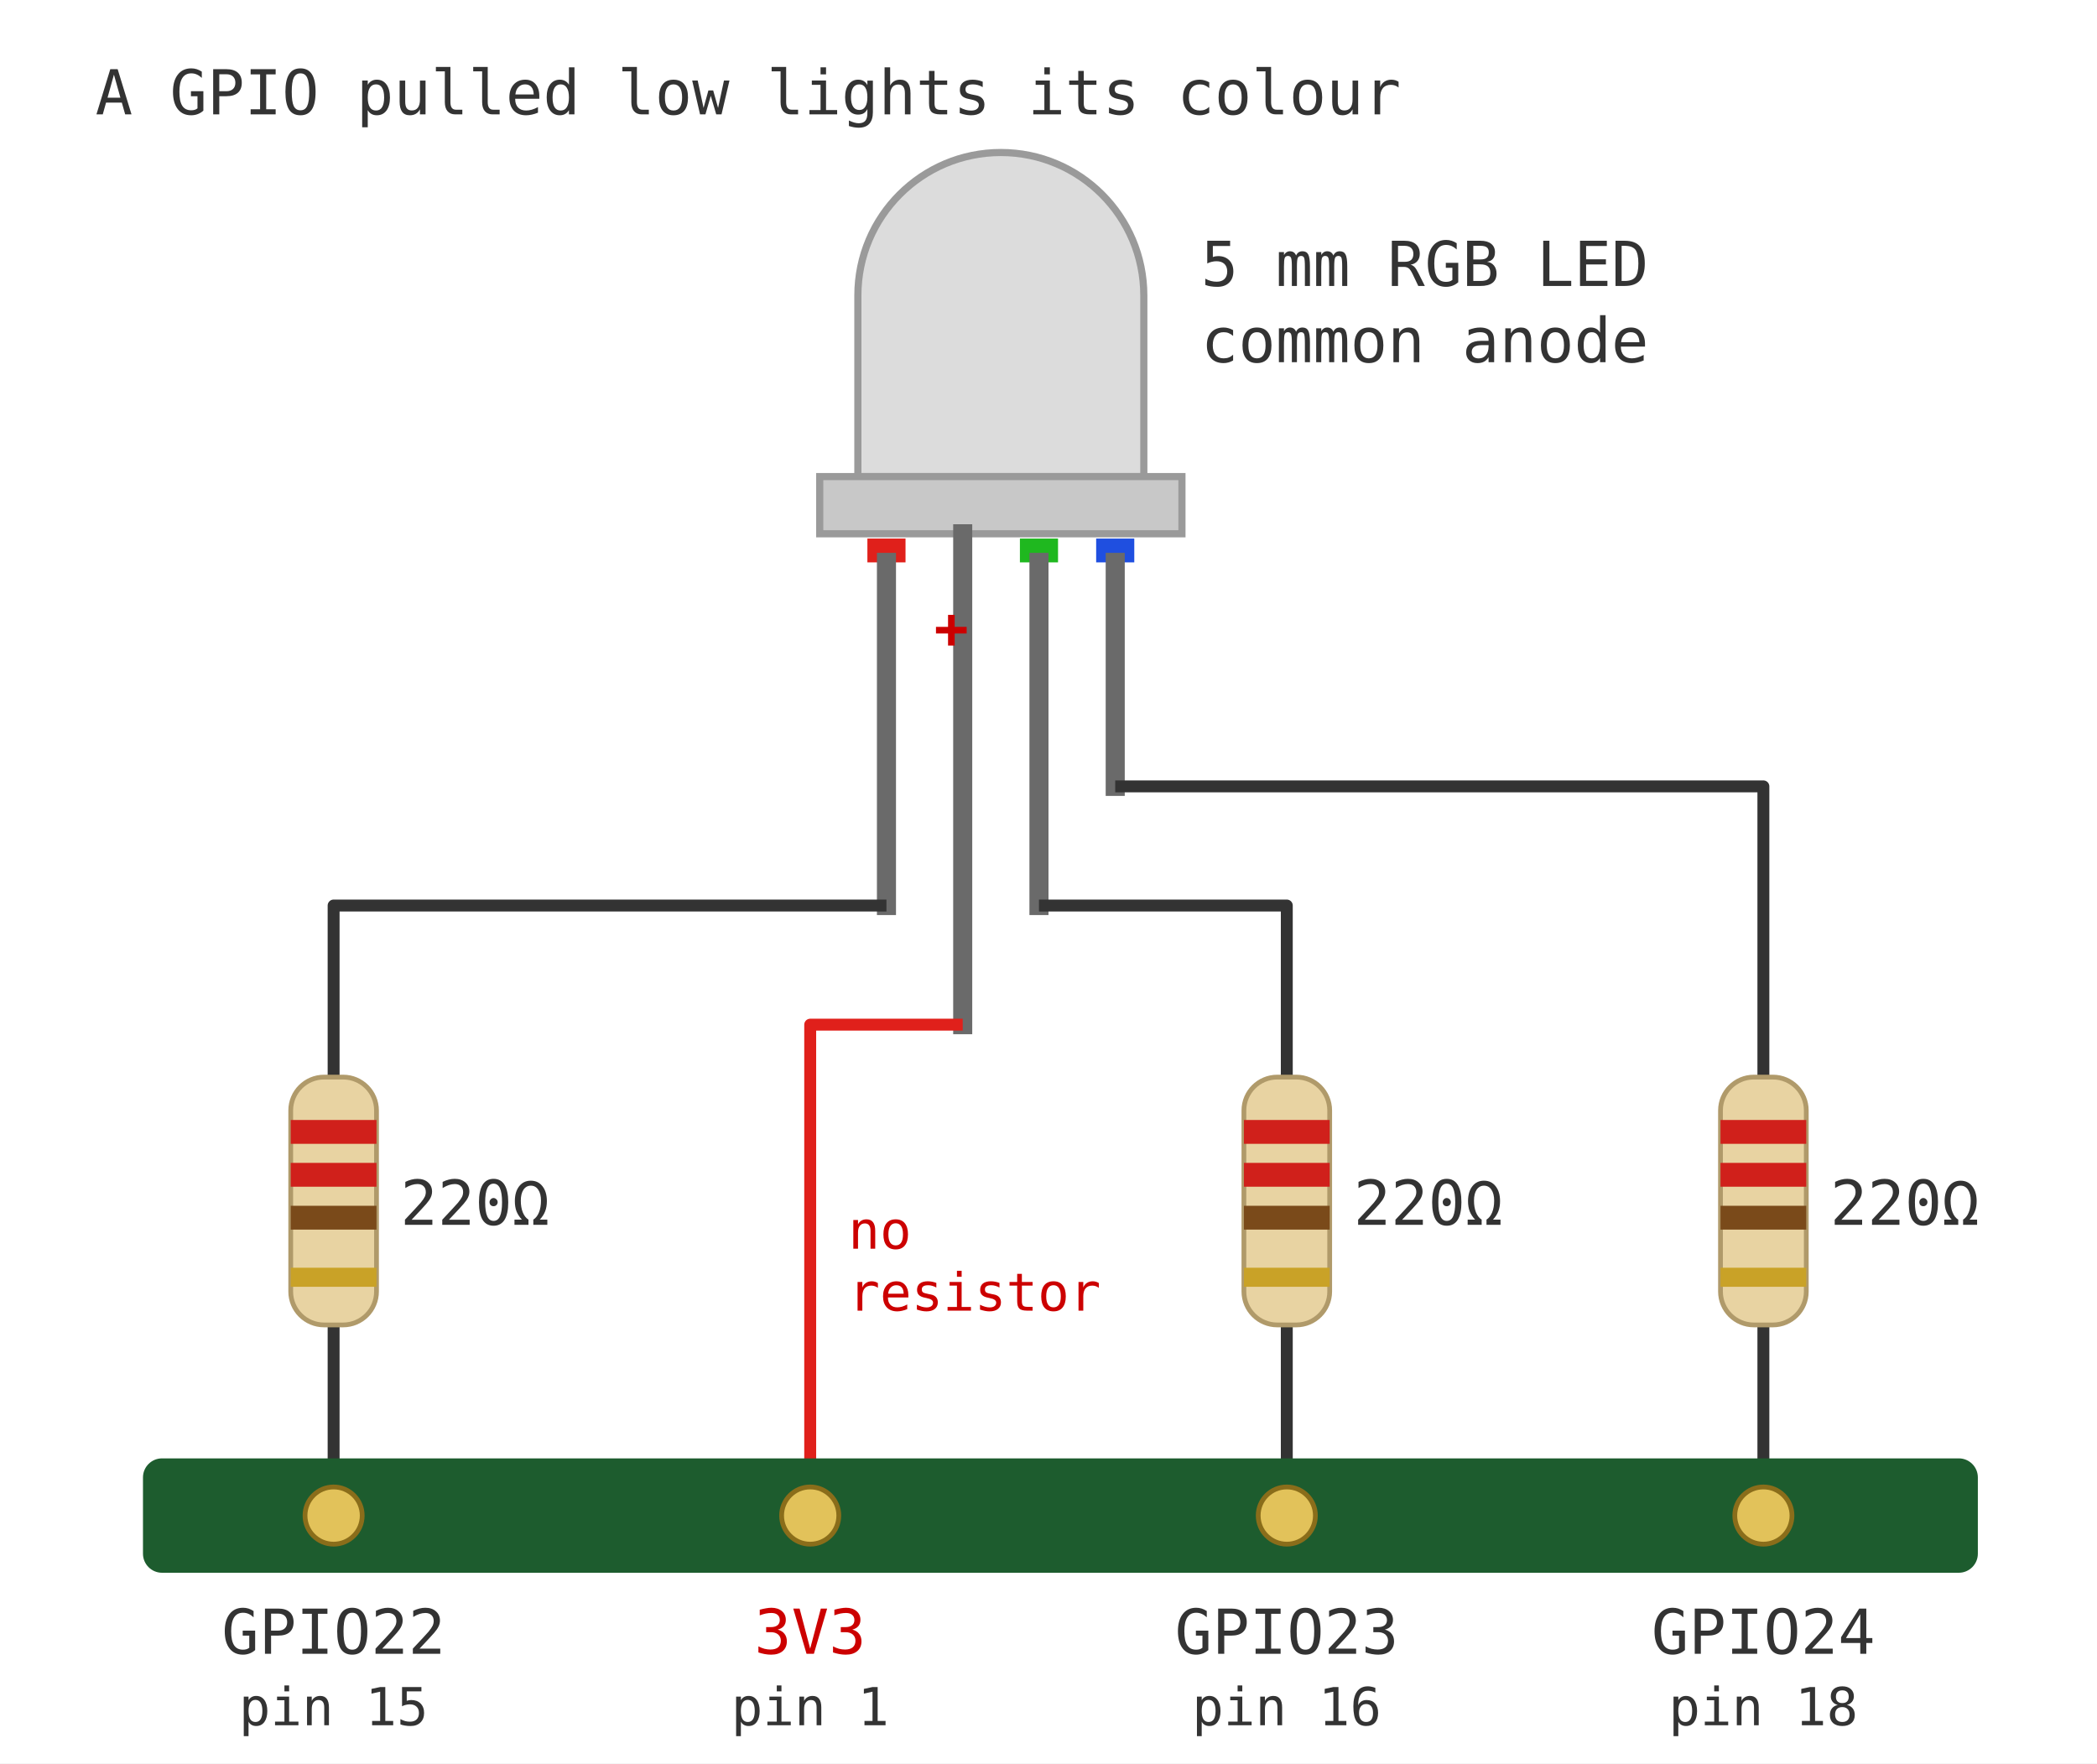
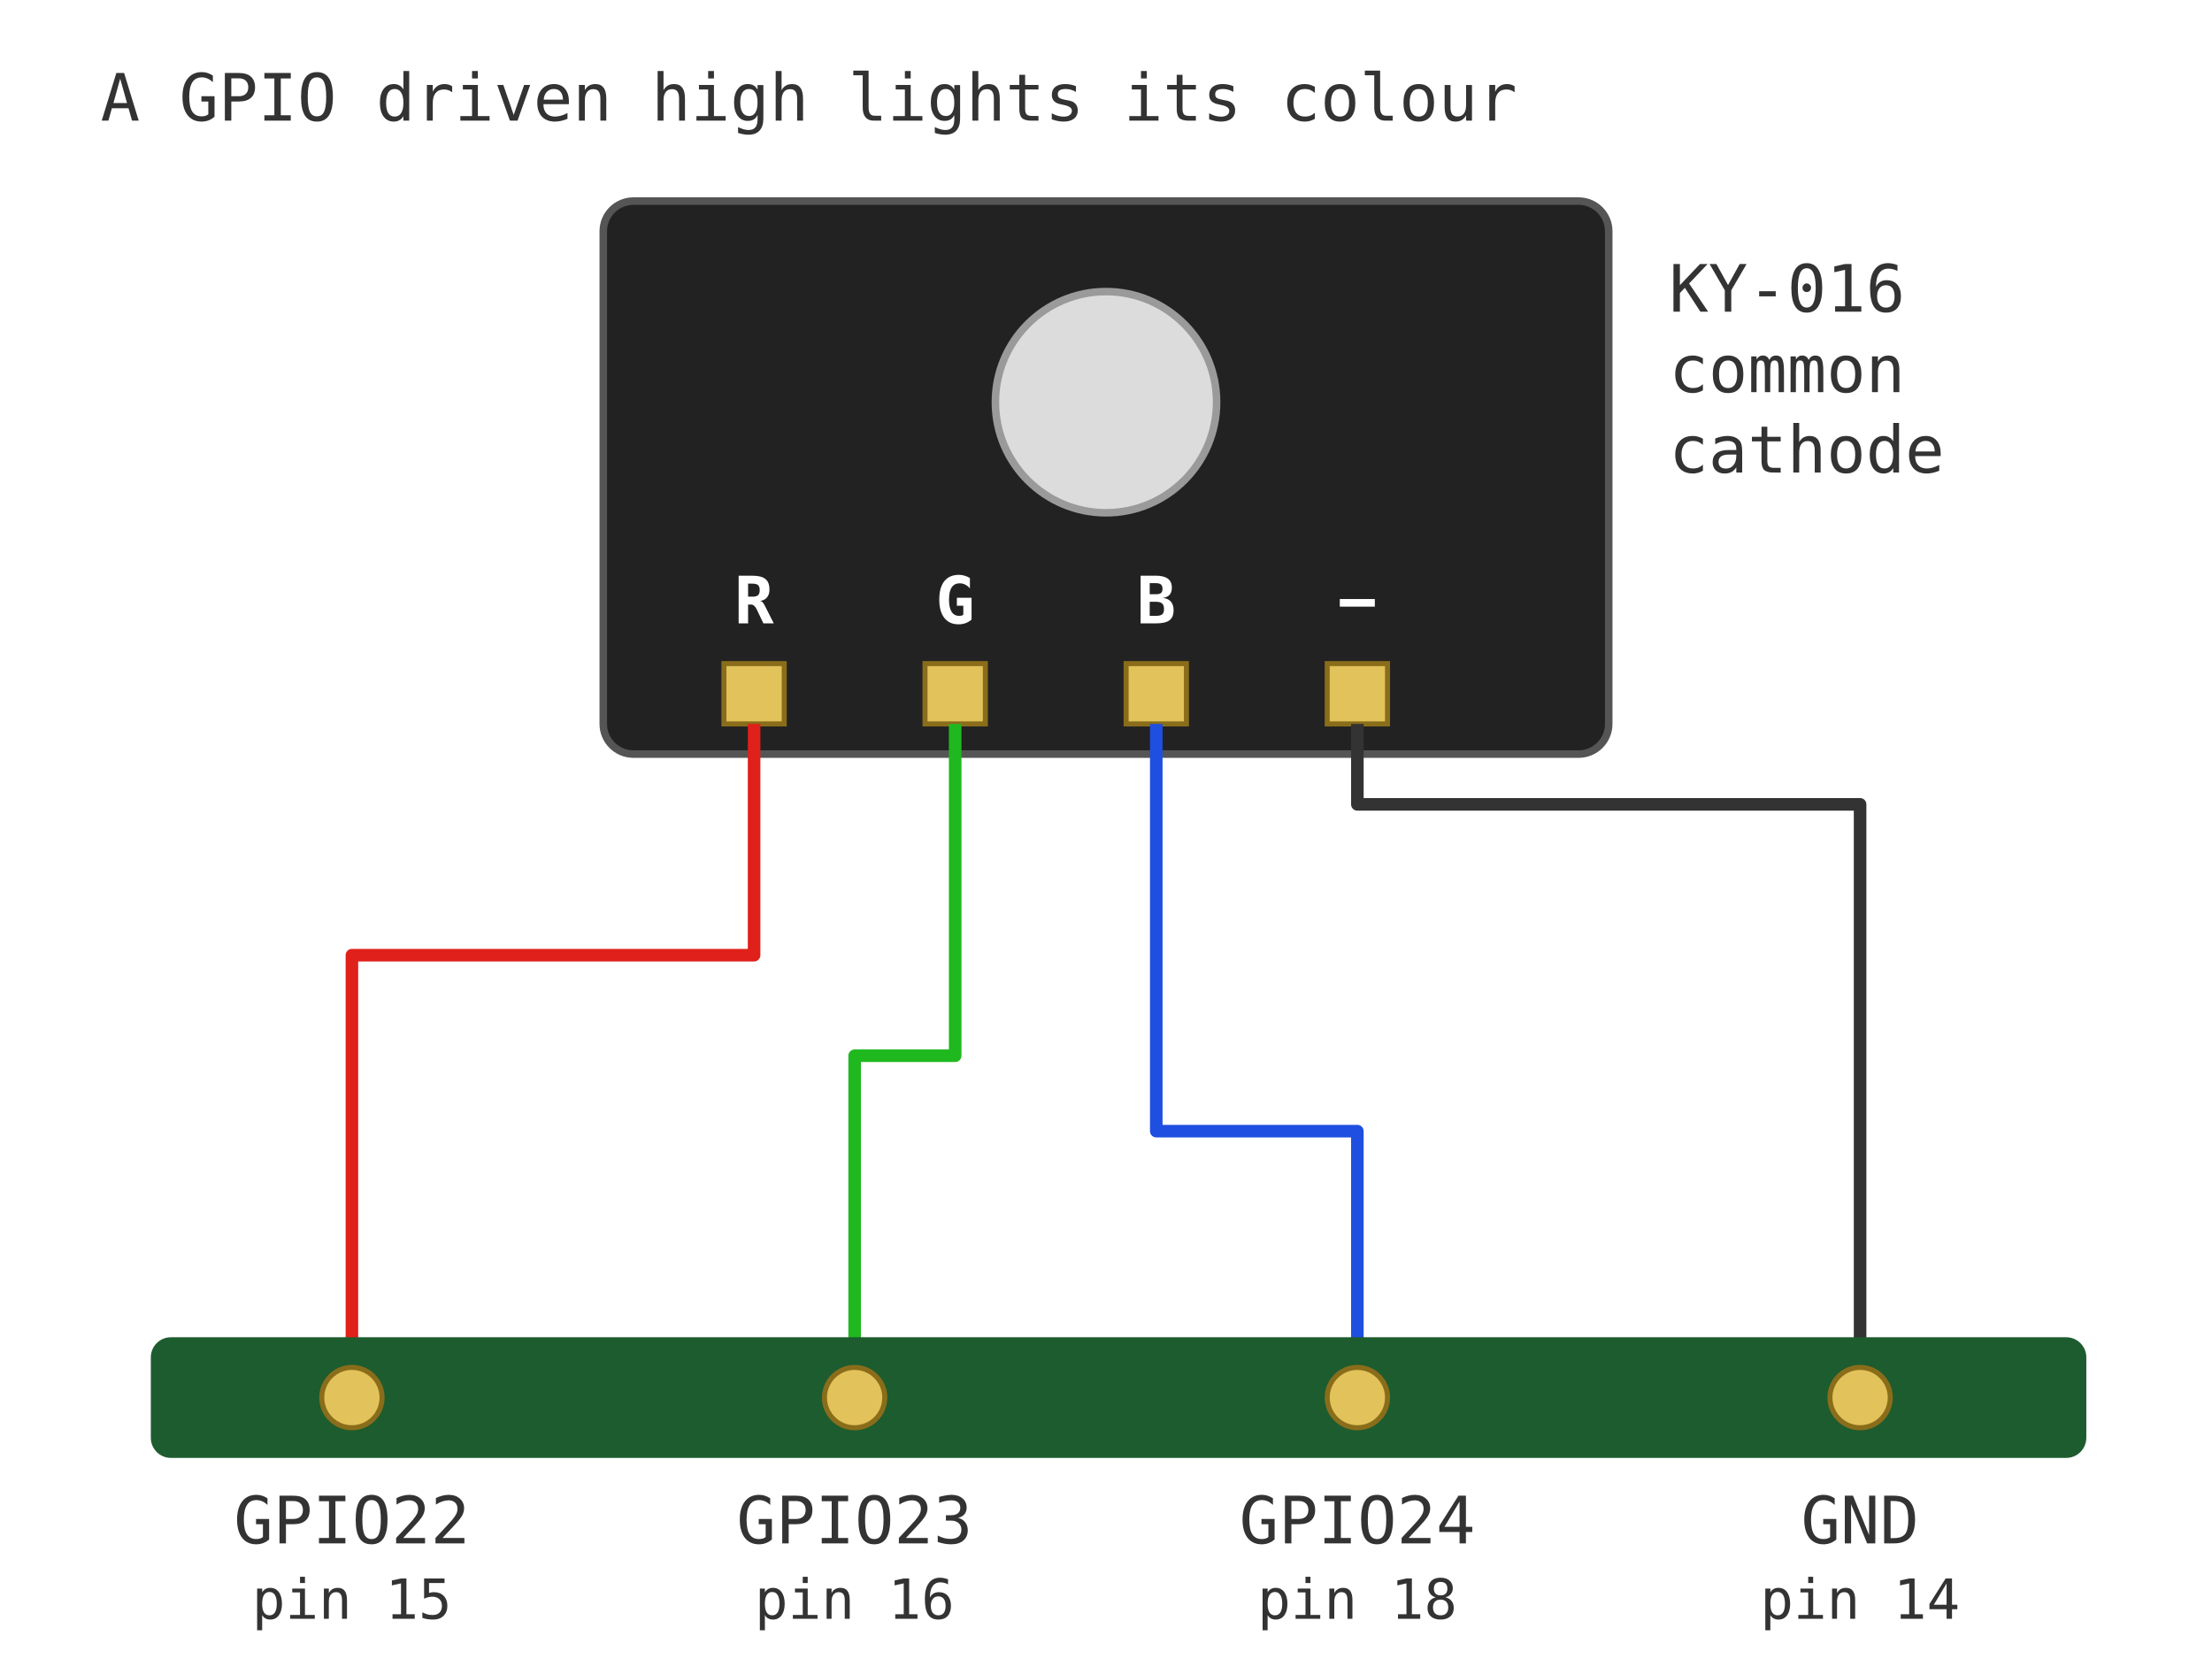
- <svg xmlns="http://www.w3.org/2000/svg" width="440" height="370" viewBox="0 0 440 370" font-family="Menlo, Consolas, monospace" font-size="13">
-   <rect width="440" height="370" fill="#ffffff" />
-   <path d="M180,100 V62 A30,30 0 0 1 240,62 V100 Z" fill="#dcdcdc" stroke="#9a9a9a" stroke-width="1.5" />
-   <rect x="172" y="100" width="76" height="12" fill="#c8c8c8" stroke="#9a9a9a" stroke-width="1.5" />
-   <rect x="182" y="113" width="8" height="5" fill="#e0201b" />
-   <rect x="214" y="113" width="8" height="5" fill="#1fb81f" />
-   <rect x="230" y="113" width="8" height="5" fill="#1f4fe0" />
-   <text x="252" y="60" fill="#333">5 mm RGB LED</text>
-   <text x="252" y="76" fill="#333">common anode</text>
-   <g stroke="#6a6a6a" stroke-width="4" stroke-linecap="square" fill="none">
-     <line x1="186" y1="118" x2="186" y2="190" />
-     <line x1="202" y1="112" x2="202" y2="215" />
-     <line x1="218" y1="118" x2="218" y2="190" />
-     <line x1="234" y1="118" x2="234" y2="165" />
+ <svg xmlns="http://www.w3.org/2000/svg" width="440" height="330" viewBox="0 0 440 330" font-family="Menlo, Consolas, monospace" font-size="13">
+   <rect width="440" height="330" fill="#ffffff" />
+   <rect x="120" y="40" width="200" height="110" rx="6" fill="#222" stroke="#555" stroke-width="1.5" />
+   <circle cx="220" cy="80" r="22" fill="#dcdcdc" stroke="#9a9a9a" stroke-width="1.5" />
+   <text x="332" y="62" fill="#333">KY-016</text>
+   <text x="332" y="78" fill="#333">common</text>
+   <text x="332" y="94" fill="#333">cathode</text>
+   <g fill="#e2c25a" stroke="#8a6d1a" stroke-width="1">
+     <rect x="144" y="132" width="12" height="12" />
+     <rect x="184" y="132" width="12" height="12" />
+     <rect x="224" y="132" width="12" height="12" />
+     <rect x="264" y="132" width="12" height="12" />
  </g>
-   <text x="196" y="136" fill="#c00" font-weight="bold" font-size="12">+</text>
+   <g fill="#fff" text-anchor="middle" font-weight="bold">
+     <text x="150" y="124">R</text>
+     <text x="190" y="124">G</text>
+     <text x="230" y="124">B</text>
+     <text x="270" y="124">−</text>
+   </g>
  <g stroke-width="2.5" fill="none" stroke-linejoin="round">
-     <polyline stroke="#e0201b" points="202,215 170,215 170,318" />
-     <polyline stroke="#333" points="186,190 70,190 70,318" />
-     <polyline stroke="#333" points="218,190 270,190 270,318" />
-     <polyline stroke="#333" points="234,165 370,165 370,318" />
+     <polyline stroke="#e0201b" points="150,144 150,190 70,190 70,278" />
+     <polyline stroke="#1fb81f" points="190,144 190,210 170,210 170,278" />
+     <polyline stroke="#1f4fe0" points="230,144 230,225 270,225 270,278" />
+     <polyline stroke="#333" points="270,144 270,160 370,160 370,278" />
  </g>
-   <text x="178" y="262" fill="#c00" font-size="11">no</text>
-   <text x="178" y="275" fill="#c00" font-size="11">resistor</text>
-   <defs>
-     <g id="res">
-       <rect x="-9" y="0" width="18" height="52" rx="7" fill="#e8d3a2" stroke="#b09a6a" stroke-width="1" />
-       <rect x="-9" y="9" width="18" height="5" fill="#d0201b" />
-       <rect x="-9" y="18" width="18" height="5" fill="#d0201b" />
-       <rect x="-9" y="27" width="18" height="5" fill="#7a4a1a" />
-       <rect x="-9" y="40" width="18" height="4" fill="#c9a227" />
-     </g>
-   </defs>
-   <use href="#res" x="70" y="226" />
-   <use href="#res" x="270" y="226" />
-   <use href="#res" x="370" y="226" />
-   <text x="84" y="257" fill="#333">220Ω</text>
-   <text x="284" y="257" fill="#333">220Ω</text>
-   <text x="384" y="257" fill="#333">220Ω</text>
-   <rect x="30" y="306" width="385" height="24" rx="4" fill="#1d5c2e" />
+   <rect x="30" y="266" width="385" height="24" rx="4" fill="#1d5c2e" />
  <g fill="#e2c25a" stroke="#8a6d1a" stroke-width="1">
-     <circle cx="70" cy="318" r="6" />
-     <circle cx="170" cy="318" r="6" />
-     <circle cx="270" cy="318" r="6" />
-     <circle cx="370" cy="318" r="6" />
+     <circle cx="70" cy="278" r="6" />
+     <circle cx="170" cy="278" r="6" />
+     <circle cx="270" cy="278" r="6" />
+     <circle cx="370" cy="278" r="6" />
  </g>
  <g fill="#333" text-anchor="middle">
-     <text x="70" y="347">GPIO22</text>
-     <text x="70" y="362" font-size="11">pin 15</text>
-     <text x="170" y="347" fill="#c00">3V3</text>
-     <text x="170" y="362" font-size="11">pin 1</text>
-     <text x="270" y="347">GPIO23</text>
-     <text x="270" y="362" font-size="11">pin 16</text>
-     <text x="370" y="347">GPIO24</text>
-     <text x="370" y="362" font-size="11">pin 18</text>
+     <text x="70" y="307">GPIO22</text>
+     <text x="70" y="322" font-size="11">pin 15</text>
+     <text x="170" y="307">GPIO23</text>
+     <text x="170" y="322" font-size="11">pin 16</text>
+     <text x="270" y="307">GPIO24</text>
+     <text x="270" y="322" font-size="11">pin 18</text>
+     <text x="370" y="307">GND</text>
+     <text x="370" y="322" font-size="11">pin 14</text>
  </g>
-   <text x="20" y="24" fill="#333">A GPIO pulled low lights its colour</text>
+   <text x="20" y="24" fill="#333">A GPIO driven high lights its colour</text>
</svg>
